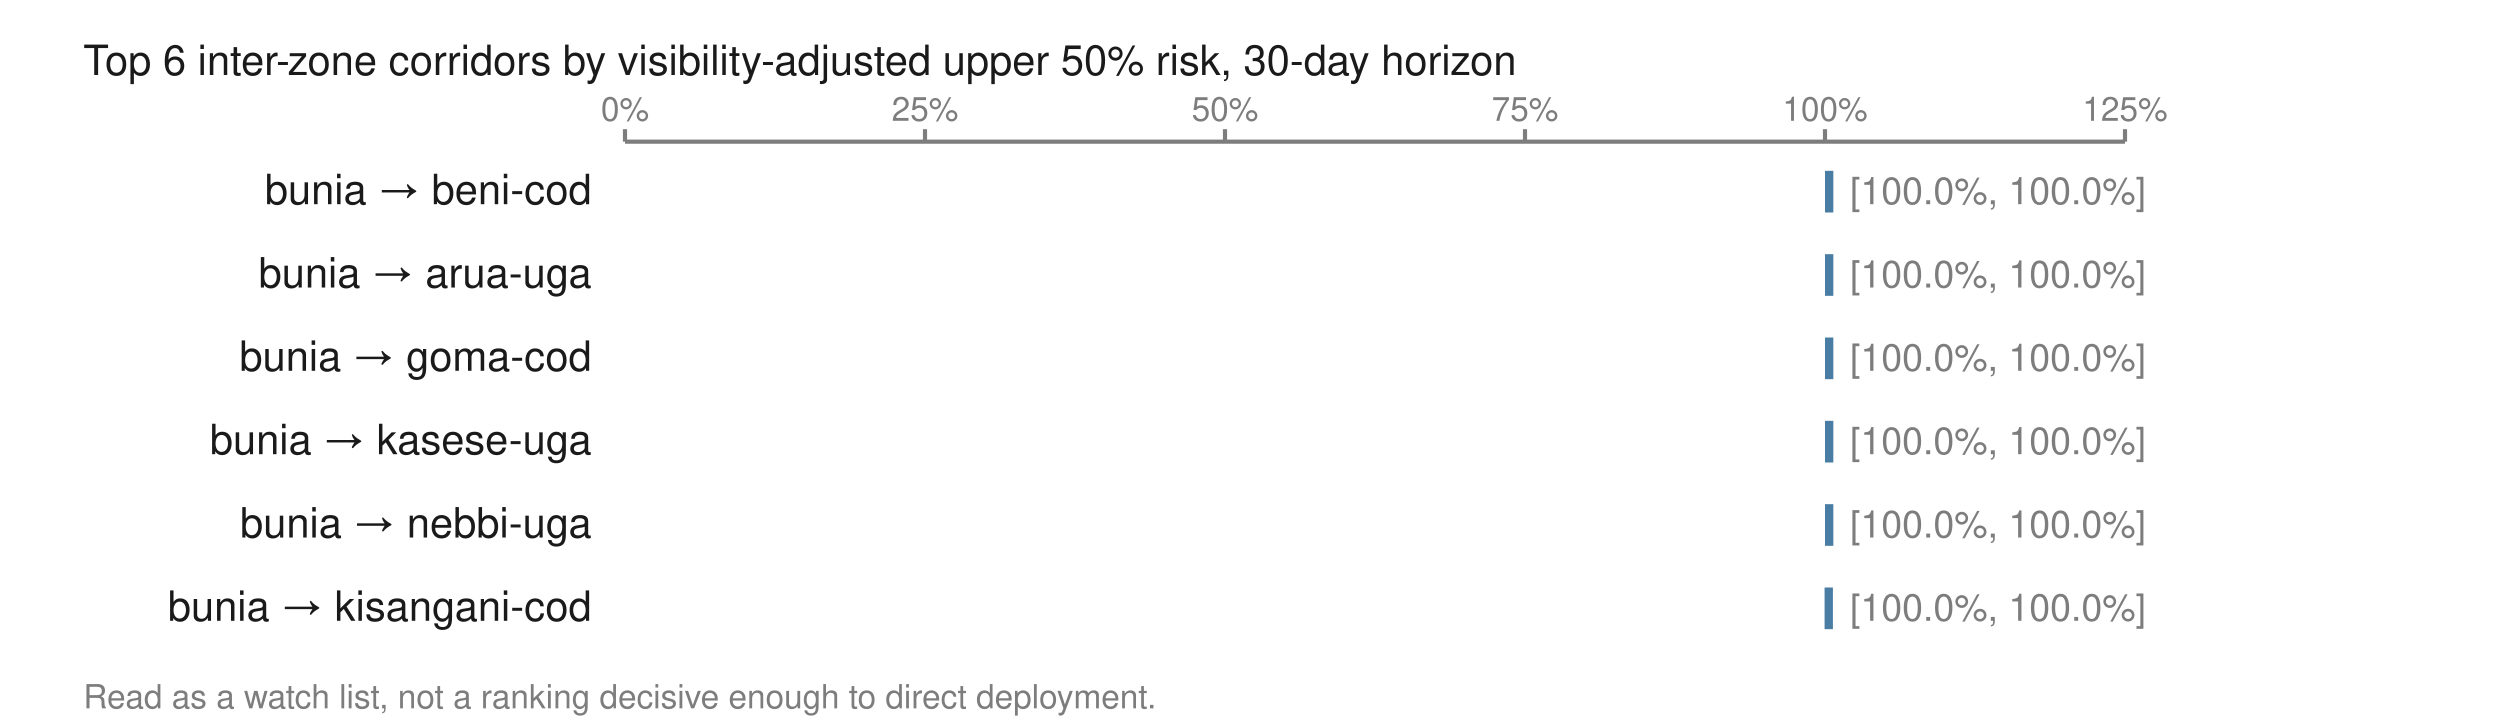
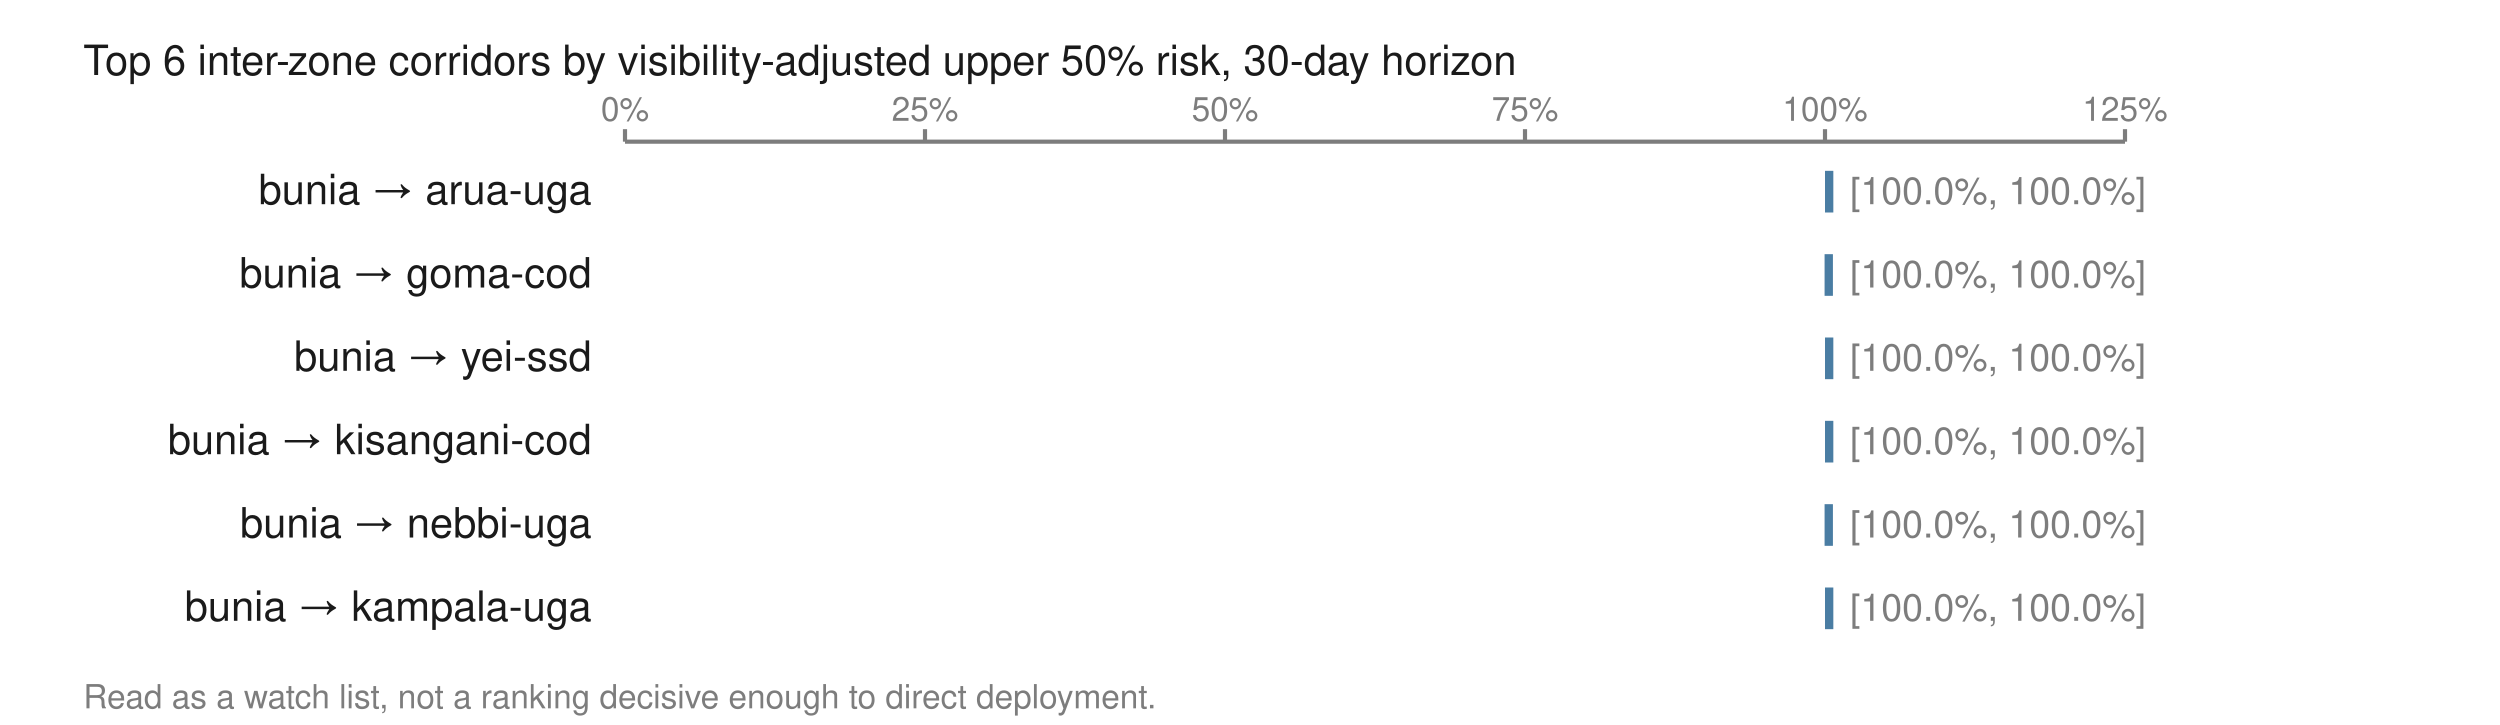
<svg xmlns="http://www.w3.org/2000/svg" viewBox="0 0 600 174" width="600" height="174" role="img" aria-labelledby="t">
  <text x="20.0" y="18.0" font-family="Helvetica,Arial,sans-serif" font-size="10" fill="#1a1a1a" font-weight="normal" text-anchor="start">Top 6 inter-zone corridors by visibility-adjusted upper 50% risk, 30-day horizon</text>
  <line x1="150.0" y1="34.0" x2="510.0" y2="34.0" stroke="#7d7d7d" stroke-width="1" />
  <line x1="150.0" y1="31.0" x2="150.0" y2="34.0" stroke="#7d7d7d" stroke-width="1" />
  <text x="150.0" y="29.0" font-family="Helvetica,Arial,sans-serif" font-size="8" fill="#7d7d7d" font-weight="normal" text-anchor="middle">0%</text>
  <line x1="222.0" y1="31.0" x2="222.0" y2="34.0" stroke="#7d7d7d" stroke-width="1" />
  <text x="222.0" y="29.0" font-family="Helvetica,Arial,sans-serif" font-size="8" fill="#7d7d7d" font-weight="normal" text-anchor="middle">25%</text>
  <line x1="294.0" y1="31.0" x2="294.0" y2="34.0" stroke="#7d7d7d" stroke-width="1" />
  <text x="294.0" y="29.0" font-family="Helvetica,Arial,sans-serif" font-size="8" fill="#7d7d7d" font-weight="normal" text-anchor="middle">50%</text>
  <line x1="366.0" y1="31.0" x2="366.0" y2="34.0" stroke="#7d7d7d" stroke-width="1" />
  <text x="366.0" y="29.0" font-family="Helvetica,Arial,sans-serif" font-size="8" fill="#7d7d7d" font-weight="normal" text-anchor="middle">75%</text>
  <line x1="438.0" y1="31.0" x2="438.0" y2="34.0" stroke="#7d7d7d" stroke-width="1" />
  <text x="438.0" y="29.0" font-family="Helvetica,Arial,sans-serif" font-size="8" fill="#7d7d7d" font-weight="normal" text-anchor="middle">100%</text>
  <line x1="510.0" y1="31.0" x2="510.0" y2="34.0" stroke="#7d7d7d" stroke-width="1" />
  <text x="510.0" y="29.0" font-family="Helvetica,Arial,sans-serif" font-size="8" fill="#7d7d7d" font-weight="normal" text-anchor="middle">125%</text>
-   <text x="142.0" y="49.0" font-family="Helvetica,Arial,sans-serif" font-size="10" fill="#1a1a1a" font-weight="normal" text-anchor="end">bunia → beni-cod</text>
+   <text x="142.0" y="49.0" font-family="Helvetica,Arial,sans-serif" font-size="10" fill="#1a1a1a" font-weight="normal" text-anchor="end">bunia → arua-uga</text>
  <rect x="438.0" y="41.0" width="2.0" height="10.0" fill="#4a7da3" />
  <text x="444.0" y="49.0" font-family="Helvetica,Arial,sans-serif" font-size="9" fill="#7d7d7d" font-weight="normal" text-anchor="start">[100.0%, 100.0%]</text>
-   <text x="142.0" y="69.0" font-family="Helvetica,Arial,sans-serif" font-size="10" fill="#1a1a1a" font-weight="normal" text-anchor="end">bunia → arua-uga</text>
-   <rect x="438.0" y="61.0" width="2.0" height="10.0" fill="#4a7da3" />
+   <text x="142.0" y="69.0" font-family="Helvetica,Arial,sans-serif" font-size="10" fill="#1a1a1a" font-weight="normal" text-anchor="end">bunia → goma-cod</text>
+   <rect x="437.9" y="61.0" width="2.0" height="10.0" fill="#4a7da3" />
  <text x="444.0" y="69.0" font-family="Helvetica,Arial,sans-serif" font-size="9" fill="#7d7d7d" font-weight="normal" text-anchor="start">[100.0%, 100.0%]</text>
-   <text x="142.0" y="89.0" font-family="Helvetica,Arial,sans-serif" font-size="10" fill="#1a1a1a" font-weight="normal" text-anchor="end">bunia → goma-cod</text>
+   <text x="142.0" y="89.0" font-family="Helvetica,Arial,sans-serif" font-size="10" fill="#1a1a1a" font-weight="normal" text-anchor="end">bunia → yei-ssd</text>
  <rect x="438.0" y="81.0" width="2.0" height="10.0" fill="#4a7da3" />
  <text x="444.0" y="89.0" font-family="Helvetica,Arial,sans-serif" font-size="9" fill="#7d7d7d" font-weight="normal" text-anchor="start">[100.0%, 100.0%]</text>
-   <text x="142.0" y="109.0" font-family="Helvetica,Arial,sans-serif" font-size="10" fill="#1a1a1a" font-weight="normal" text-anchor="end">bunia → kasese-uga</text>
+   <text x="142.0" y="109.0" font-family="Helvetica,Arial,sans-serif" font-size="10" fill="#1a1a1a" font-weight="normal" text-anchor="end">bunia → kisangani-cod</text>
  <rect x="438.0" y="101.0" width="2.0" height="10.0" fill="#4a7da3" />
  <text x="444.0" y="109.0" font-family="Helvetica,Arial,sans-serif" font-size="9" fill="#7d7d7d" font-weight="normal" text-anchor="start">[100.0%, 100.0%]</text>
  <text x="142.0" y="129.0" font-family="Helvetica,Arial,sans-serif" font-size="10" fill="#1a1a1a" font-weight="normal" text-anchor="end">bunia → nebbi-uga</text>
-   <rect x="438.0" y="121.0" width="2.0" height="10.0" fill="#4a7da3" />
+   <rect x="437.9" y="121.0" width="2.0" height="10.0" fill="#4a7da3" />
  <text x="444.0" y="129.0" font-family="Helvetica,Arial,sans-serif" font-size="9" fill="#7d7d7d" font-weight="normal" text-anchor="start">[100.0%, 100.0%]</text>
-   <text x="142.0" y="149.0" font-family="Helvetica,Arial,sans-serif" font-size="10" fill="#1a1a1a" font-weight="normal" text-anchor="end">bunia → kisangani-cod</text>
-   <rect x="437.9" y="141.0" width="2.0" height="10.0" fill="#4a7da3" />
+   <text x="142.0" y="149.0" font-family="Helvetica,Arial,sans-serif" font-size="10" fill="#1a1a1a" font-weight="normal" text-anchor="end">bunia → kampala-uga</text>
+   <rect x="438.0" y="141.0" width="2.0" height="10.0" fill="#4a7da3" />
  <text x="444.0" y="149.0" font-family="Helvetica,Arial,sans-serif" font-size="9" fill="#7d7d7d" font-weight="normal" text-anchor="start">[100.0%, 100.0%]</text>
  <text x="20.0" y="170.0" font-family="Helvetica,Arial,sans-serif" font-size="8" fill="#7d7d7d" font-weight="normal" text-anchor="start">Read as a watch list, not a ranking decisive enough to direct deployment.</text>
</svg>
